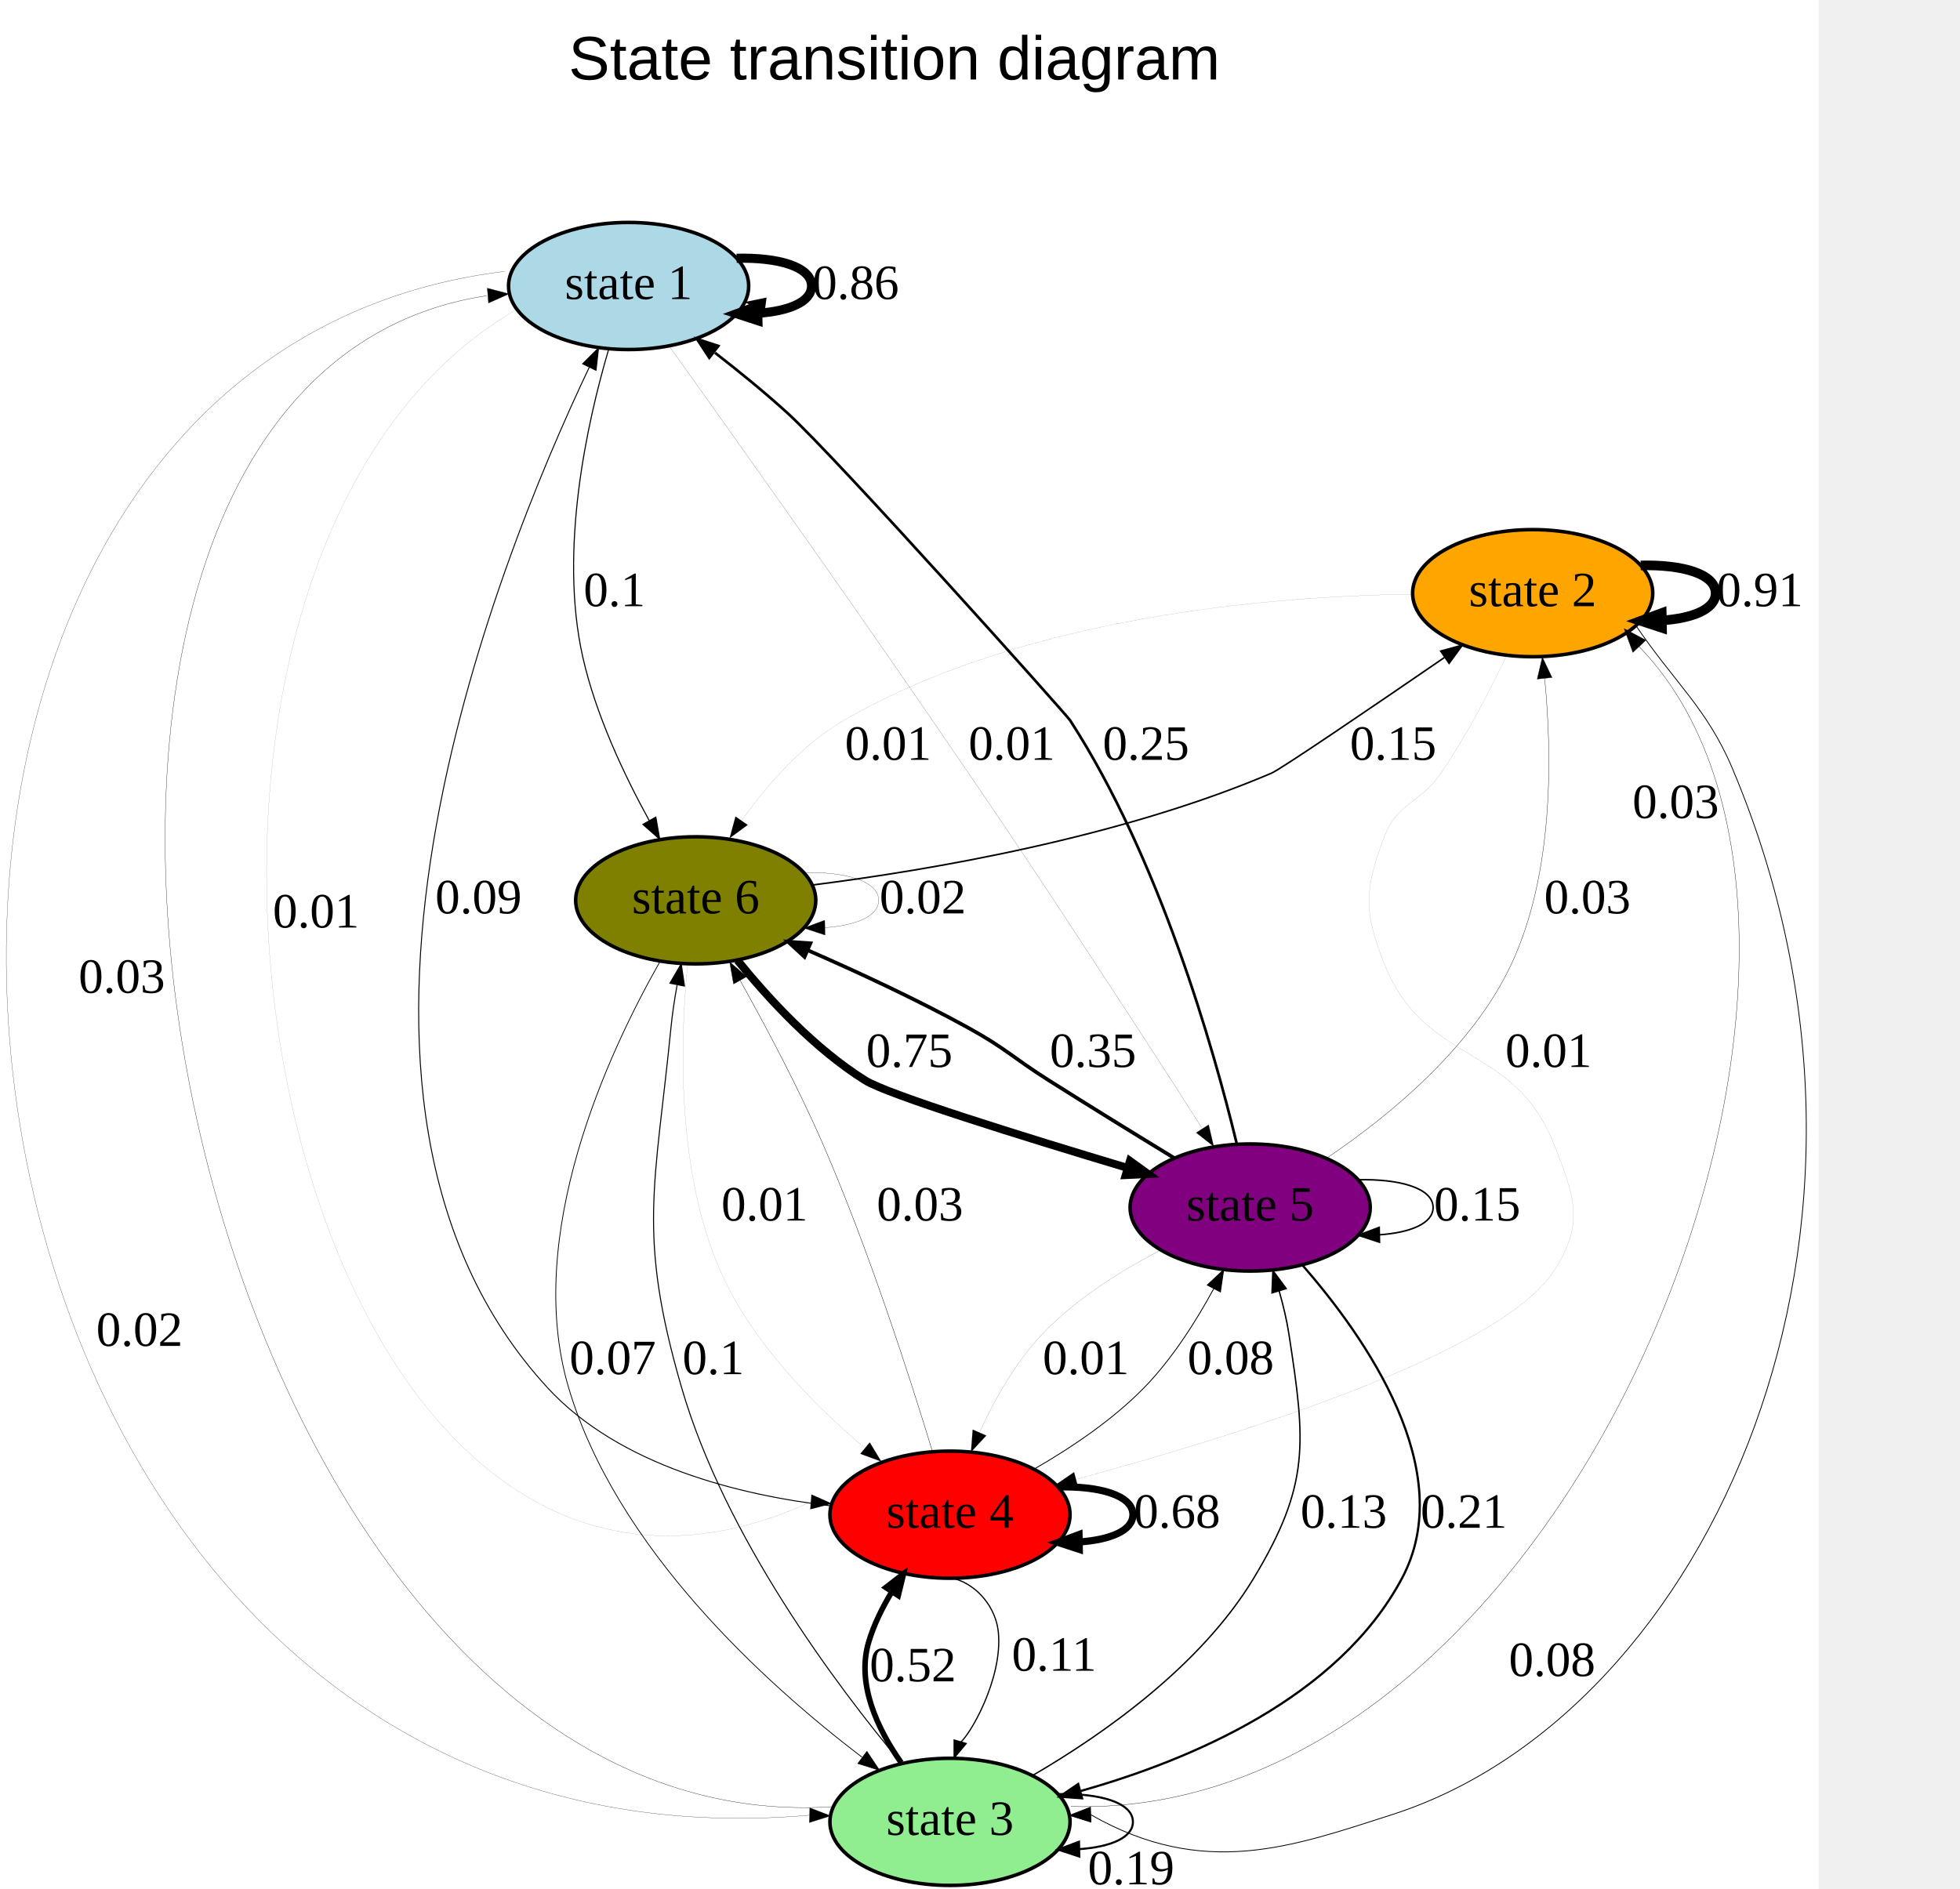
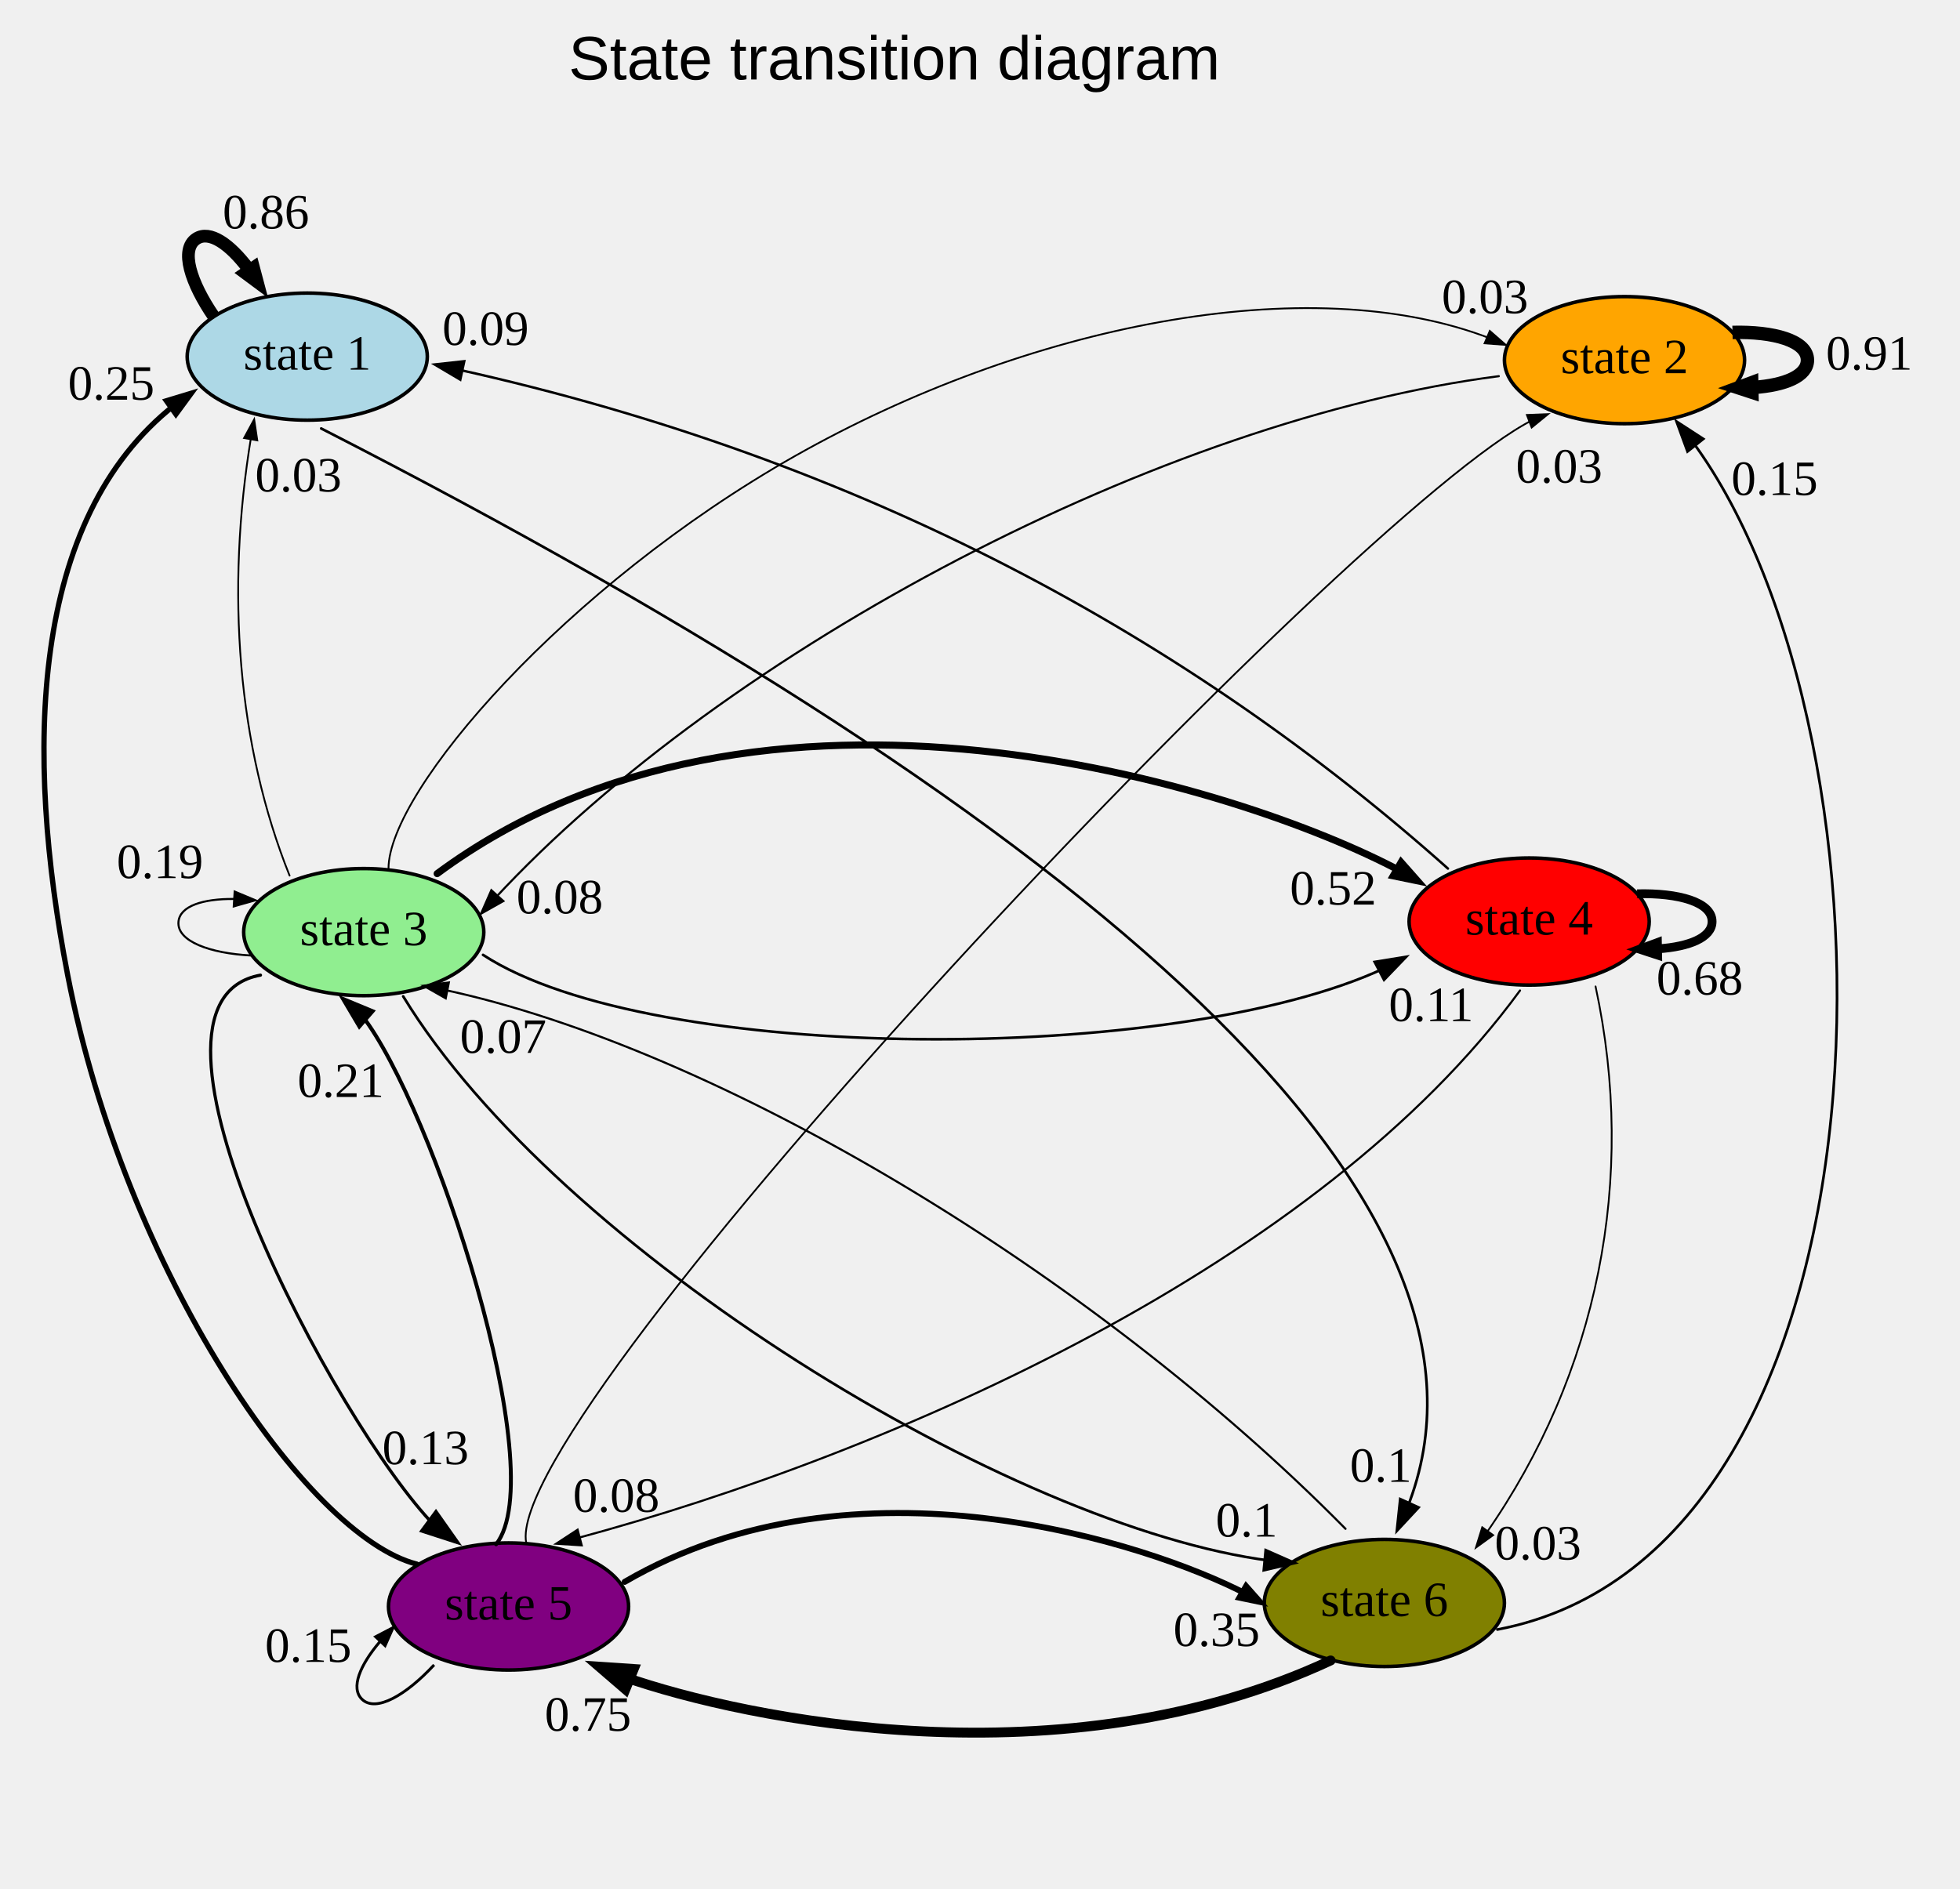
<svg xmlns="http://www.w3.org/2000/svg" width="100%" height="100%" viewBox="0 0 555 535" version="1.1" xml:space="preserve" style="fill-rule:evenodd;clip-rule:evenodd;">
  <g id="Artboard1" transform="matrix(1.04915,0,0,1.06574,-83.9319,27.7092)">
    <rect x="80" y="-26" width="529" height="502" style="fill:none;" />
-     <clipPath id="_clip1">
-       <rect x="80" y="-26" width="529" height="502" />
-     </clipPath>
-     <g clip-path="url(#_clip1)">
-       <g id="graph0" transform="matrix(0.953153,0,0,0.938318,32.3423,475.062)">
-         <g transform="matrix(0.723703,0,0,1.119,51.8948,-3.47599)">
-           <rect x="-4" y="-475" width="713" height="479" style="fill:white;fill-rule:nonzero;" />
-         </g>
-         <g id="node1">
-           <ellipse cx="228" cy="-453" rx="34" ry="18" style="fill:rgb(173,216,230);stroke:black;stroke-width:1px;" />
-           <g transform="matrix(1,0,0,1,228,-449.3)">
-             <text x="-18.078px" y="0px" style="font-family:'TimesNewRomanPSMT', 'Times New Roman', serif;font-size:14px;">state 1</text>
-           </g>
-         </g>
-         <g id="edge1">
-           <path d="M258.58,-460.85C270.19,-461.15 279.8,-458.54 279.8,-453C279.8,-448.46 273.34,-445.88 264.6,-445.27" style="fill:none;fill-rule:nonzero;stroke:black;stroke-width:2.58px;" />
-           <path d="M264.62,-443.17L258.58,-445.15L264.54,-447.37L264.62,-443.17Z" style="fill-rule:nonzero;stroke:black;stroke-width:2.58px;" />
-           <g transform="matrix(1,0,0,1,292.3,-449.3)">
-             <text x="-12.25px" y="0px" style="font-family:'TimesNewRomanPSMT', 'Times New Roman', serif;font-size:14px;">0.86</text>
-           </g>
-         </g>
-         <g id="node2">
-           <ellipse cx="484" cy="-366" rx="34" ry="18" style="fill:rgb(255,165,0);stroke:black;stroke-width:1px;" />
-           <g transform="matrix(1,0,0,1,484,-362.3)">
-             <text x="-18.078px" y="0px" style="font-family:'TimesNewRomanPSMT', 'Times New Roman', serif;font-size:14px;">state 2</text>
-           </g>
-         </g>
-         <g id="edge2">
-                 </g>
-         <g id="node3">
-           <ellipse cx="319" cy="-18" rx="34" ry="18" style="fill:rgb(144,238,144);stroke:black;stroke-width:1px;" />
-           <g transform="matrix(1,0,0,1,319,-14.3)">
-             <text x="-18.078px" y="0px" style="font-family:'TimesNewRomanPSMT', 'Times New Roman', serif;font-size:14px;">state 3</text>
-           </g>
-         </g>
-         <g id="edge3">
-           <path d="M192.89,-457.13C-26.294,-430.458 15.455,3.056 279.23,-19.89" style="fill:none;fill-rule:nonzero;stroke:black;stroke-width:0.06px;" />
-           <path d="M279.3,-21.98L285.23,-19.7L279.17,-17.79L279.3,-21.98Z" style="fill-rule:nonzero;stroke:black;stroke-width:0.06px;" />
-           <g transform="matrix(1,0,0,1,89.5,-152.8)">
-             <text x="-12.25px" y="0px" style="font-family:'TimesNewRomanPSMT', 'Times New Roman', serif;font-size:14px;">0.02</text>
-           </g>
-         </g>
-         <g id="node4">
-           <ellipse cx="319" cy="-105" rx="34" ry="18" style="fill:rgb(255,0,0);stroke:black;stroke-width:1px;" />
-           <g transform="matrix(1,0,0,1,319,-101.3)">
-             <text x="-18.078px" y="0px" style="font-family:'TimesNewRomanPSMT', 'Times New Roman', serif;font-size:14px;">state 4</text>
-           </g>
-         </g>
-         <g id="edge4">
-           <path d="M196.24,-446.34C66.431,-370.927 127.572,-38.602 279.53,-108.62" style="fill:none;fill-rule:nonzero;stroke:black;stroke-width:0.02px;" />
-           <path d="M279.77,-110.71L285.59,-108.14L279.44,-106.52L279.77,-110.71Z" style="fill-rule:nonzero;stroke:black;stroke-width:0.02px;" />
-           <g transform="matrix(1,0,0,1,139.5,-271.3)">
-             <text x="-12.25px" y="0px" style="font-family:'TimesNewRomanPSMT', 'Times New Roman', serif;font-size:14px;">0.01</text>
-           </g>
-         </g>
-         <g id="node5">
-           <ellipse cx="404" cy="-192" rx="34" ry="18" style="fill:rgb(128,0,128);stroke:black;stroke-width:1px;" />
-           <g transform="matrix(1,0,0,1,404,-188.3)">
-             <text x="-18.078px" y="0px" style="font-family:'TimesNewRomanPSMT', 'Times New Roman', serif;font-size:14px;">state 5</text>
-           </g>
-         </g>
-         <g id="edge5">
-           <path d="M239.54,-435.91C256.17,-412.66 287.77,-368.26 314,-330C340.28,-291.67 346.58,-281.91 372,-243C378.07,-233.71 384.69,-223.39 390.33,-214.55" style="fill:none;fill-rule:nonzero;stroke:black;stroke-width:0.04px;" />
-           <path d="M392.25,-215.45L393.7,-209.26L388.71,-213.19L392.25,-215.45Z" style="fill-rule:nonzero;stroke:black;stroke-width:0.04px;" />
-           <g transform="matrix(1,0,0,1,336.5,-318.8)">
-             <text x="-12.25px" y="0px" style="font-family:'TimesNewRomanPSMT', 'Times New Roman', serif;font-size:14px;">0.01</text>
-           </g>
-         </g>
-         <g id="node6">
-           <ellipse cx="247" cy="-279" rx="34" ry="18" style="fill:rgb(128,128,0);stroke:black;stroke-width:1px;" />
-           <g transform="matrix(1,0,0,1,247,-275.3)">
-             <text x="-18.078px" y="0px" style="font-family:'TimesNewRomanPSMT', 'Times New Roman', serif;font-size:14px;">state 6</text>
-           </g>
-         </g>
-         <g id="edge6">
-           <path d="M222.3,-434.9C216.2,-414.14 208.25,-378.19 215,-348C218.66,-331.62 226.72,-314.54 233.84,-301.59" style="fill:none;fill-rule:nonzero;stroke:black;stroke-width:0.3px;" />
-           <path d="M235.7,-302.57L236.81,-296.31L232.04,-300.51L235.7,-302.57Z" style="fill-rule:nonzero;stroke:black;stroke-width:0.3px;" />
-           <g transform="matrix(1,0,0,1,224,-362.3)">
-             <text x="-8.75px" y="0px" style="font-family:'TimesNewRomanPSMT', 'Times New Roman', serif;font-size:14px;">0.1</text>
-           </g>
-         </g>
-         <g id="edge7">
-           <path d="M462.14,-379.77C436.94,-394.47 398.86,-416.67 398,-417C354.8,-433.5 302.31,-442.79 267.19,-447.59" style="fill:none;fill-rule:nonzero;" />
-           <path d="M266.51,-445.56L260.84,-448.44L267.07,-449.73L266.51,-445.56Z" style="fill-rule:nonzero;" />
-         </g>
-         <g id="edge8">
-           <path d="M514.58,-373.85C526.19,-374.15 535.8,-371.54 535.8,-366C535.8,-361.46 529.34,-358.88 520.6,-358.27" style="fill:none;fill-rule:nonzero;stroke:black;stroke-width:2.72px;" />
-           <path d="M520.62,-356.17L514.58,-358.15L520.54,-360.37L520.62,-356.17Z" style="fill-rule:nonzero;stroke:black;stroke-width:2.72px;" />
-           <g transform="matrix(1,0,0,1,548.3,-362.3)">
-             <text x="-12.25px" y="0px" style="font-family:'TimesNewRomanPSMT', 'Times New Roman', serif;font-size:14px;">0.91</text>
-           </g>
-         </g>
-         <g id="edge9">
-           <path d="M513.14,-356.95C524.026,-340.847 533.4,-333.272 540.488,-316.496C595.892,-185.374 533.941,-48.827 444.156,-20.04C416.215,-11.082 390.998,-1.647 358.84,-20.04" style="fill:none;fill-rule:nonzero;stroke:black;stroke-width:0.23px;" />
-           <path d="M358.91,-17.94L352.84,-19.84L358.77,-22.14L358.91,-17.94Z" style="fill-rule:nonzero;stroke:black;stroke-width:0.23px;" />
-           <g transform="matrix(1,0,0,1,489.5,-59.3)">
-             <text x="-12.25px" y="0px" style="font-family:'TimesNewRomanPSMT', 'Times New Roman', serif;font-size:14px;">0.08</text>
-           </g>
-         </g>
-         <g id="edge10">
-           <path d="M476.55,-348.2C471.81,-338.21 465.21,-325.48 458,-315C451.93,-306.18 445.8,-307 442,-297C436.31,-282.04 436.1,-275.87 442,-261C453.47,-232.07 478.53,-238.93 490,-210C495.9,-195.13 498.74,-187.4 490,-174C474.71,-150.57 400.31,-127.37 354.83,-115.05" style="fill:none;fill-rule:nonzero;stroke:black;stroke-width:0.02px;" />
-           <path d="M355.23,-112.98L348.89,-113.46L354.14,-117.04L355.23,-112.98Z" style="fill-rule:nonzero;stroke:black;stroke-width:0.02px;" />
-           <g transform="matrix(1,0,0,1,488.5,-231.8)">
-             <text x="-12.25px" y="0px" style="font-family:'TimesNewRomanPSMT', 'Times New Roman', serif;font-size:14px;">0.01</text>
-           </g>
-         </g>
-         <g id="edge11">
-                 </g>
-         <g id="edge12">
-           <path d="M449.9,-365.72C408.99,-365.12 339.6,-359.3 289,-330C277.3,-323.23 267.39,-311.92 260.14,-301.77" style="fill:none;fill-rule:nonzero;stroke:black;stroke-width:0.02px;" />
-           <path d="M261.72,-300.36L256.6,-296.6L258.26,-302.74L261.72,-300.36Z" style="fill-rule:nonzero;stroke:black;stroke-width:0.02px;" />
-           <g transform="matrix(1,0,0,1,301.5,-318.8)">
-             <text x="-12.25px" y="0px" style="font-family:'TimesNewRomanPSMT', 'Times New Roman', serif;font-size:14px;">0.01</text>
-           </g>
-         </g>
-         <g id="edge13">
-           <path d="M286.04,-22.31C98.572,-9.737 22.411,-425.301 187.85,-450.25" style="fill:none;fill-rule:nonzero;stroke:black;stroke-width:0.08px;" />
-           <path d="M187.99,-452.37L194.14,-450.77L188.33,-448.18L187.99,-452.37Z" style="fill-rule:nonzero;stroke:black;stroke-width:0.08px;" />
-           <g transform="matrix(1,0,0,1,84.5,-252.8)">
-             <text x="-12.25px" y="0px" style="font-family:'TimesNewRomanPSMT', 'Times New Roman', serif;font-size:14px;">0.03</text>
-           </g>
-         </g>
-         <g id="edge14">
-           <path d="M353.25,-22.36C499.593,-17.993 595.286,-276.468 510.9,-354.02" style="fill:none;fill-rule:nonzero;stroke:black;stroke-width:0.09px;" />
-           <g transform="matrix(0.895518,0.621843,-0.684915,0.986347,-198.072,-322.008)">
-             <path d="M521.01,-356.07L515.65,-359.49L521.97,-360.16L521.01,-356.07Z" style="fill-rule:nonzero;stroke:black;stroke-width:0.09px;" />
-           </g>
-           <g transform="matrix(1,0,0,1,524.5,-302.3)">
-             <text x="-12.25px" y="0px" style="font-family:'TimesNewRomanPSMT', 'Times New Roman', serif;font-size:14px;">0.03</text>
-           </g>
-         </g>
-         <g id="edge15">
-           <path d="M349.58,-25.85C361.19,-26.15 370.8,-23.54 370.8,-18C370.8,-13.46 364.34,-10.88 355.6,-10.27" style="fill:none;fill-rule:nonzero;stroke:black;stroke-width:0.58px;" />
-           <path d="M355.62,-8.17L349.58,-10.15L355.54,-12.37L355.62,-8.17Z" style="fill-rule:nonzero;stroke:black;stroke-width:0.58px;" />
-           <g transform="matrix(1,0,0,1,370.3,-0.3)">
-             <text x="-12.25px" y="0px" style="font-family:'TimesNewRomanPSMT', 'Times New Roman', serif;font-size:14px;">0.19</text>
-           </g>
-         </g>
-         <g id="edge16">
-           <path d="M305.18,-34.77C298.43,-44.39 292.44,-57.1 296,-69C297.47,-73.91 299.87,-78.76 302.58,-83.22" style="fill:none;fill-rule:nonzero;stroke:black;stroke-width:1.57px;" />
-           <path d="M300.83,-84.38L305.86,-88.26L304.35,-82.09L300.83,-84.38Z" style="fill-rule:nonzero;stroke:black;stroke-width:1.57px;" />
-           <g transform="matrix(1,0,0,1,308.5,-57.8)">
-             <text x="-12.25px" y="0px" style="font-family:'TimesNewRomanPSMT', 'Times New Roman', serif;font-size:14px;">0.52</text>
-           </g>
-         </g>
-         <g id="edge17">
-           <path d="M342.65,-31.28C362.55,-42.9 390.06,-62.22 405,-87C421,-113.54 419.7,-125.37 415,-156C414.38,-160.06 413.37,-164.3 412.21,-168.36" style="fill:none;fill-rule:nonzero;stroke:black;stroke-width:0.39px;" />
-           <path d="M410.18,-167.81L410.43,-174.16L414.2,-169.04L410.18,-167.81Z" style="fill-rule:nonzero;stroke:black;stroke-width:0.39px;" />
-           <g transform="matrix(1,0,0,1,430.5,-101.3)">
-             <text x="-12.25px" y="0px" style="font-family:'TimesNewRomanPSMT', 'Times New Roman', serif;font-size:14px;">0.13</text>
-           </g>
-         </g>
-         <g id="edge18">
-           <path d="M305.27,-34.56C286.93,-56.5 255.31,-98.58 243,-141C230.36,-184.56 235.53,-197.87 240,-243C240.38,-246.88 241,-250.98 241.72,-254.94" style="fill:none;fill-rule:nonzero;stroke:black;stroke-width:0.29px;" />
-           <path d="M239.69,-255.52L242.9,-261.01L243.82,-254.72L239.69,-255.52Z" style="fill-rule:nonzero;stroke:black;stroke-width:0.29px;" />
-           <g transform="matrix(1,0,0,1,252,-144.8)">
-             <text x="-8.75px" y="0px" style="font-family:'TimesNewRomanPSMT', 'Times New Roman', serif;font-size:14px;">0.1</text>
-           </g>
-         </g>
-         <g id="edge19">
-           <path d="M285.27,-107.5C259.65,-110.49 225.45,-118.74 205,-141C129.74,-222.9 190.09,-373.64 216.86,-429.99" style="fill:none;fill-rule:nonzero;stroke:black;stroke-width:0.27px;" />
-           <path d="M214.99,-430.96L219.49,-435.45L218.78,-429.13L214.99,-430.96Z" style="fill-rule:nonzero;stroke:black;stroke-width:0.27px;" />
-           <g transform="matrix(1,0,0,1,185.5,-275.3)">
-             <text x="-12.25px" y="0px" style="font-family:'TimesNewRomanPSMT', 'Times New Roman', serif;font-size:14px;">0.09</text>
-           </g>
-         </g>
-         <g id="edge20">
-                 </g>
-         <g id="edge21">
-           <path d="M320.27,-86.88C327.086,-84.927 331.995,-78.425 332.682,-71.846C334.068,-58.554 324.382,-41.864 321.51,-40.15" style="fill:none;fill-rule:nonzero;stroke:black;stroke-width:0.34px;" />
-           <path d="M323.6,-40.19L320.17,-36.08L320.17,-41.19L323.6,-40.19Z" style="fill-rule:nonzero;stroke:black;stroke-width:0.34px;" />
-           <g transform="matrix(1,0,0,1,348.5,-60.8)">
-             <text x="-11.99px" y="0px" style="font-family:'TimesNewRomanPSMT', 'Times New Roman', serif;font-size:14px;">0.1<tspan x="4.99px " y="0px ">1</tspan>
-             </text>
-           </g>
-         </g>
-         <g id="edge22">
-           <path d="M349.58,-112.85C361.19,-113.15 370.8,-110.54 370.8,-105C370.8,-100.46 364.34,-97.88 355.6,-97.27" style="fill:none;fill-rule:nonzero;stroke:black;stroke-width:2.03px;" />
-           <path d="M355.62,-95.17L349.58,-97.15L355.54,-99.37L355.62,-95.17Z" style="fill-rule:nonzero;stroke:black;stroke-width:2.03px;" />
-           <g transform="matrix(1,0,0,1,383.3,-101.3)">
-             <text x="-12.25px" y="0px" style="font-family:'TimesNewRomanPSMT', 'Times New Roman', serif;font-size:14px;">0.68</text>
-           </g>
-         </g>
-         <g id="edge23">
-           <path d="M342.96,-117.99C353.31,-123.95 365.08,-131.84 374,-141C381.91,-149.12 388.64,-159.71 393.71,-169.05" style="fill:none;fill-rule:nonzero;stroke:black;stroke-width:0.24px;" />
-           <path d="M391.86,-170.04L396.5,-174.38L395.58,-168.09L391.86,-170.04Z" style="fill-rule:nonzero;stroke:black;stroke-width:0.24px;" />
-           <g transform="matrix(1,0,0,1,398.5,-144.8)">
-             <text x="-12.25px" y="0px" style="font-family:'TimesNewRomanPSMT', 'Times New Roman', serif;font-size:14px;">0.08</text>
-           </g>
-         </g>
-         <g id="edge24">
-           <path d="M314.04,-122.87C307.71,-143.7 296.03,-180.04 283,-210C276.1,-225.86 266.97,-243.08 259.63,-256.22" style="fill:none;fill-rule:nonzero;stroke:black;stroke-width:0.1px;" />
-           <path d="M257.73,-255.32L256.61,-261.58L261.38,-257.38L257.73,-255.32Z" style="fill-rule:nonzero;stroke:black;stroke-width:0.1px;" />
-           <g transform="matrix(1,0,0,1,310.5,-188.3)">
-             <text x="-12.25px" y="0px" style="font-family:'TimesNewRomanPSMT', 'Times New Roman', serif;font-size:14px;">0.03</text>
-           </g>
-         </g>
-         <g id="edge25">
-           <path d="M400.19,-210.11C393.62,-237.17 378.37,-290.79 353,-330C351.99,-331.56 286.93,-404.31 273,-417C266.59,-422.84 259.29,-428.79 252.47,-434.08" style="fill:none;fill-rule:nonzero;stroke:black;stroke-width:0.76px;" />
-           <path d="M250.85,-432.68L247.36,-437.99L253.4,-436.01L250.85,-432.68Z" style="fill-rule:nonzero;stroke:black;stroke-width:0.76px;" />
-           <g transform="matrix(1,0,0,1,374.5,-318.8)">
-             <text x="-12.25px" y="0px" style="font-family:'TimesNewRomanPSMT', 'Times New Roman', serif;font-size:14px;">0.25</text>
-           </g>
-         </g>
-         <g id="edge26">
-           <path d="M425.52,-205.88C443.12,-217.75 466.87,-237.12 478,-261C489.96,-286.66 489.54,-319.83 487.4,-341.73" style="fill:none;fill-rule:nonzero;stroke:black;stroke-width:0.09px;" />
-           <path d="M485.29,-341.67L486.73,-347.86L489.47,-342.12L485.29,-341.67Z" style="fill-rule:nonzero;stroke:black;stroke-width:0.09px;" />
-           <g transform="matrix(1,0,0,1,499.5,-275.3)">
-             <text x="-12.25px" y="0px" style="font-family:'TimesNewRomanPSMT', 'Times New Roman', serif;font-size:14px;">0.03</text>
-           </g>
-         </g>
-         <g id="edge27">
-           <path d="M418.71,-175.77C436.77,-155.13 463.15,-117.36 447,-87C428.99,-53.16 387.09,-35.51 356.1,-26.77" style="fill:none;fill-rule:nonzero;stroke:black;stroke-width:0.63px;" />
-           <path d="M356.4,-24.68L350.06,-25.14L355.3,-28.73L356.4,-24.68Z" style="fill-rule:nonzero;stroke:black;stroke-width:0.63px;" />
-           <g transform="matrix(1,0,0,1,464.5,-101.3)">
-             <text x="-12.25px" y="0px" style="font-family:'TimesNewRomanPSMT', 'Times New Roman', serif;font-size:14px;">0.21</text>
-           </g>
-         </g>
-         <g id="edge28">
-           <path d="M378.59,-179.9C367.27,-174.03 354.41,-165.95 345,-156C337.54,-148.11 331.66,-137.67 327.4,-128.36" style="fill:none;fill-rule:nonzero;stroke:black;stroke-width:0.03px;" />
-           <path d="M329.28,-127.41L324.95,-122.75L325.43,-129.09L329.28,-127.41Z" style="fill-rule:nonzero;stroke:black;stroke-width:0.03px;" />
-           <g transform="matrix(1,0,0,1,357.5,-144.8)">
-             <text x="-12.25px" y="0px" style="font-family:'TimesNewRomanPSMT', 'Times New Roman', serif;font-size:14px;">0.01</text>
-           </g>
-         </g>
-         <g id="edge29">
-           <path d="M434.58,-199.85C446.19,-200.15 455.8,-197.54 455.8,-192C455.8,-187.46 449.34,-184.88 440.6,-184.27" style="fill:none;fill-rule:nonzero;stroke:black;stroke-width:0.44px;" />
-           <path d="M440.62,-182.17L434.58,-184.15L440.54,-186.37L440.62,-182.17Z" style="fill-rule:nonzero;stroke:black;stroke-width:0.44px;" />
-           <g transform="matrix(1,0,0,1,468.3,-188.3)">
-             <text x="-12.25px" y="0px" style="font-family:'TimesNewRomanPSMT', 'Times New Roman', serif;font-size:14px;">0.15</text>
-           </g>
-         </g>
-         <g id="edge30">
-           <path d="M382.53,-205.99C371.81,-212.53 358.68,-220.61 347,-228C336.69,-234.53 334.7,-237.12 324,-243C309.58,-250.92 293.04,-258.61 279,-264.75" style="fill:none;fill-rule:nonzero;stroke:black;stroke-width:1.04px;" />
-           <path d="M277.81,-262.98L273.14,-267.29L279.48,-266.83L277.81,-262.98Z" style="fill-rule:nonzero;stroke:black;stroke-width:1.04px;" />
-           <g transform="matrix(1,0,0,1,359.5,-231.8)">
-             <text x="-12.25px" y="0px" style="font-family:'TimesNewRomanPSMT', 'Times New Roman', serif;font-size:14px;">0.35</text>
-           </g>
-         </g>
-         <g id="edge31">
-                 </g>
-         <g id="edge32">
-           <path d="M279.97,-283.33C313.71,-287.6 367.13,-296.73 410,-315C412.73,-316.16 438.64,-333.8 459.04,-347.8" style="fill:none;fill-rule:nonzero;stroke:black;stroke-width:0.45px;" />
-           <path d="M457.96,-349.6L464.09,-351.27L460.33,-346.14L457.96,-349.6Z" style="fill-rule:nonzero;stroke:black;stroke-width:0.45px;" />
-           <g transform="matrix(1,0,0,1,444.5,-318.8)">
-             <text x="-12.25px" y="0px" style="font-family:'TimesNewRomanPSMT', 'Times New Roman', serif;font-size:14px;">0.15</text>
-           </g>
-         </g>
-         <g id="edge33">
-           <path d="M236.77,-261.46C222.12,-235.62 198.24,-184.16 211,-141C224.44,-95.55 266.56,-57.32 294.05,-36.34" style="fill:none;fill-rule:nonzero;stroke:black;stroke-width:0.22px;" />
-           <path d="M295.47,-37.91L299.01,-32.63L292.95,-34.54L295.47,-37.91Z" style="fill-rule:nonzero;stroke:black;stroke-width:0.22px;" />
-           <g transform="matrix(1,0,0,1,223.5,-144.8)">
-             <text x="-12.25px" y="0px" style="font-family:'TimesNewRomanPSMT', 'Times New Roman', serif;font-size:14px;">0.07</text>
-           </g>
-         </g>
-         <g id="edge34">
-           <path d="M244.71,-260.96C242.6,-239.64 241.45,-202.48 254,-174C262.82,-153.99 280.19,-136.32 294.75,-124" style="fill:none;fill-rule:nonzero;stroke:black;stroke-width:0.02px;" />
-           <path d="M296.27,-125.47L299.57,-120.04L293.6,-122.23L296.27,-125.47Z" style="fill-rule:nonzero;stroke:black;stroke-width:0.02px;" />
-           <g transform="matrix(1,0,0,1,266.5,-188.3)">
-             <text x="-12.25px" y="0px" style="font-family:'TimesNewRomanPSMT', 'Times New Roman', serif;font-size:14px;">0.01</text>
-           </g>
-         </g>
-         <g id="edge35">
-           <path d="M258.83,-262C267.7,-251.04 280.71,-236.92 295,-228C301.49,-223.95 339.64,-212.1 368.99,-203.3" style="fill:none;fill-rule:nonzero;stroke:black;stroke-width:2.24px;" />
-           <path d="M369.96,-205.2L375.11,-201.48L368.76,-201.18L369.96,-205.2Z" style="fill-rule:nonzero;stroke:black;stroke-width:2.24px;" />
-           <g transform="matrix(1,0,0,1,307.5,-231.8)">
-             <text x="-12.25px" y="0px" style="font-family:'TimesNewRomanPSMT', 'Times New Roman', serif;font-size:14px;">0.75</text>
-           </g>
-         </g>
-         <g id="edge36">
-           <path d="M277.58,-286.85C289.19,-287.15 298.8,-284.54 298.8,-279C298.8,-274.46 292.34,-271.88 283.6,-271.27" style="fill:none;fill-rule:nonzero;stroke:black;stroke-width:0.06px;" />
-           <path d="M283.62,-269.17L277.58,-271.15L283.54,-273.37L283.62,-269.17Z" style="fill-rule:nonzero;stroke:black;stroke-width:0.06px;" />
-           <g transform="matrix(1,0,0,1,311.3,-275.3)">
-             <text x="-12.25px" y="0px" style="font-family:'TimesNewRomanPSMT', 'Times New Roman', serif;font-size:14px;">0.02</text>
-           </g>
-         </g>
-         <g transform="matrix(1.45588,0,0,1.45588,-20.4853,-534.191)">
-           <text x="159px" y="15.596px" style="font-family:'ArialMT', 'Arial', sans-serif;font-size:12px;">State transition diagram</text>
-         </g>
-       </g>
+     <g transform="matrix(0.953153,0,0,0.938318,-54.3946,493.828)">
+       <ellipse cx="228" cy="-453" rx="34" ry="18" style="fill:rgb(173,216,230);stroke:black;stroke-width:1px;" />
+     </g>
+     <g transform="matrix(0.953153,0,0,0.938318,145.693,72.242)">
+       <text x="0px" y="0px" style="font-family:'TimesNewRomanPSMT', 'Times New Roman', serif;font-size:14px;">state 1</text>
+     </g>
+     <g transform="matrix(-0.544363,-0.825792,0.852115,-0.544363,253.163,311.601)">
+       <g transform="matrix(0.953153,-1.05821e-16,1.04174e-16,0.938318,32.3423,475.062)">
+         <path d="M258.58,-460.85C270.19,-461.15 279.8,-458.54 279.8,-453C279.8,-448.46 273.34,-445.88 264.6,-445.27" style="fill:none;fill-rule:nonzero;stroke:black;stroke-width:3.6px;" />
+       </g>
+       <g transform="matrix(0.953153,0,0,0.938318,32.3423,475.062)">
+         <path d="M264.62,-443.17L258.58,-445.15L264.54,-447.37L264.62,-443.17Z" style="fill-rule:nonzero;stroke:black;stroke-width:2.58px;" />
+       </g>
+     </g>
+     <g transform="matrix(0.953153,0,0,0.938318,140.097,34.7094)">
+       <text x="0px" y="0px" style="font-family:'TimesNewRomanPSMT', 'Times New Roman', serif;font-size:14px;">0.86</text>
+     </g>
+     <g transform="matrix(0.953153,0,0,0.938318,57.1243,413.133)">
+       <ellipse cx="484" cy="-366" rx="34" ry="18" style="fill:rgb(255,165,0);stroke:black;stroke-width:1px;" />
+     </g>
+     <g transform="matrix(0.953153,0,0,0.938318,501.219,73.1802)">
+       <text x="0px" y="0px" style="font-family:'TimesNewRomanPSMT', 'Times New Roman', serif;font-size:14px;">state 2</text>
+     </g>
+     <g transform="matrix(0.953153,0,0,0.938318,-125.881,238.607)">
+       <ellipse cx="319" cy="-18" rx="34" ry="18" style="fill:rgb(144,238,144);stroke:black;stroke-width:1px;" />
+     </g>
+     <g transform="matrix(0.953153,0,0,0.938318,160.944,225.189)">
+       <text x="0px" y="0px" style="font-family:'TimesNewRomanPSMT', 'Times New Roman', serif;font-size:14px;">state 3</text>
+     </g>
+     <g transform="matrix(0.953153,0,0,0.938318,188.659,317.425)">
+       <ellipse cx="319" cy="-105" rx="34" ry="18" style="fill:rgb(255,0,0);stroke:black;stroke-width:1px;" />
+     </g>
+     <g transform="matrix(0.953153,0,0,0.938318,475.484,222.373)">
+       <text x="0px" y="0px" style="font-family:'TimesNewRomanPSMT', 'Times New Roman', serif;font-size:14px;">state 4</text>
+     </g>
+     <g transform="matrix(0.953153,0,0,0.938318,-167.82,581.092)">
+       <ellipse cx="404" cy="-192" rx="34" ry="18" style="fill:rgb(128,0,128);stroke:black;stroke-width:1px;" />
+     </g>
+     <g transform="matrix(0.953153,0,0,0.938318,200.023,404.407)">
+       <text x="0px" y="0px" style="font-family:'TimesNewRomanPSMT', 'Times New Roman', serif;font-size:14px;">state 5</text>
+     </g>
+     <g transform="matrix(0.953153,0,0,0.938318,218.207,661.787)">
+       <ellipse cx="247" cy="-279" rx="34" ry="18" style="fill:rgb(128,128,0);stroke:black;stroke-width:1px;" />
+     </g>
+     <g transform="matrix(0.953153,0,0,0.938318,436.405,403.468)">
+       <text x="0px" y="0px" style="font-family:'TimesNewRomanPSMT', 'Times New Roman', serif;font-size:14px;">state 6</text>
+     </g>
+     <g transform="matrix(0.953153,0,0,0.938318,57.1243,413.133)">
+       <path d="M514.58,-373.85C526.19,-374.15 535.8,-371.54 535.8,-366C535.8,-361.46 529.34,-358.88 520.6,-358.27" style="fill:none;fill-rule:nonzero;stroke:black;stroke-width:3.8px;" />
+     </g>
+     <g transform="matrix(0.953153,0,0,0.938318,57.1243,413.133)">
+       <path d="M520.62,-356.17L514.58,-358.15L520.54,-360.37L520.62,-356.17Z" style="fill-rule:nonzero;stroke:black;stroke-width:2.72px;" />
+     </g>
+     <g transform="matrix(0.953153,0,0,0.938318,572.828,72.2419)">
+       <text x="0px" y="0px" style="font-family:'TimesNewRomanPSMT', 'Times New Roman', serif;font-size:14px;">0.91</text>
+     </g>
+     <g transform="matrix(-0.99683,-0.0783235,0.0808201,-0.99683,337.946,435.318)">
+       <g transform="matrix(0.953153,0,0,0.938318,-126.834,216.087)">
+         <path d="M349.58,-25.85C361.19,-26.15 370.8,-23.54 370.8,-18C370.8,-13.46 364.34,-10.88 355.6,-10.27" style="fill:none;fill-rule:nonzero;stroke:black;stroke-width:0.58px;" />
+       </g>
+       <g transform="matrix(0.953153,0,0,0.938318,-126.834,216.087)">
+         <path d="M355.62,-8.17L349.58,-10.15L355.54,-12.37L355.62,-8.17Z" style="fill-rule:nonzero;stroke:black;stroke-width:0.58px;" />
+       </g>
+     </g>
+     <g transform="matrix(0.953153,0,0,0.938318,111.502,207.361)">
+       <text x="0px" y="0px" style="font-family:'TimesNewRomanPSMT', 'Times New Roman', serif;font-size:14px;">0.19</text>
+     </g>
+     <g transform="matrix(0.953155,0,0,0.938318,188.658,317.425)">
+       <path d="M349.58,-112.85C361.19,-113.15 370.8,-110.54 370.8,-105C370.8,-100.46 364.34,-97.88 355.6,-97.27" style="fill:none;fill-rule:nonzero;stroke:black;stroke-width:2.5px;" />
+     </g>
+     <g transform="matrix(0.953153,0,0,0.938318,188.659,317.425)">
+       <path d="M355.62,-95.17L349.58,-97.15L355.54,-99.37L355.62,-95.17Z" style="fill-rule:nonzero;stroke:black;stroke-width:2.03px;" />
+     </g>
+     <g transform="matrix(0.953153,0,0,0.938318,527.077,238.324)">
+       <text x="0px" y="0px" style="font-family:'TimesNewRomanPSMT', 'Times New Roman', serif;font-size:14px;">0.68</text>
+     </g>
+     <g transform="matrix(-0.698215,0.704744,-0.727209,-0.698215,600.154,572.033)">
+       <g transform="matrix(0.953153,0,0,0.938318,-245.978,580.153)">
+         <path d="M434.58,-199.85C446.19,-200.15 455.8,-197.54 455.8,-192C455.8,-187.46 449.34,-184.88 440.6,-184.27" style="fill:none;fill-rule:nonzero;stroke:black;stroke-width:0.8px;" />
+       </g>
+       <g transform="matrix(0.953153,0,0,0.938318,-245.978,580.153)">
+         <path d="M440.62,-182.17L434.58,-184.15L440.54,-186.37L440.62,-182.17Z" style="fill-rule:nonzero;stroke:black;stroke-width:0.44px;" />
+       </g>
+     </g>
+     <g transform="matrix(0.953153,0,0,0.938318,151.535,415.666)">
+       <text x="0px" y="0px" style="font-family:'TimesNewRomanPSMT', 'Times New Roman', serif;font-size:14px;">0.15</text>
+     </g>
+     <g transform="matrix(1.38768,0,0,1.36608,233.457,-4.87367)">
+       <text x="0px" y="0px" style="font-family:'ArialMT', 'Arial', sans-serif;font-size:12px;">State transition diagram</text>
+     </g>
+     <g transform="matrix(0.953153,0,0,0.938318,148.866,104.614)">
+       <text x="0px" y="0px" style="font-family:'TimesNewRomanPSMT', 'Times New Roman', serif;font-size:14px;">0.03</text>
+     </g>
+     <g transform="matrix(0.588998,0,0,0.96048,103.971,-26.6945)">
+       <g transform="matrix(1.61826,-0,-0,0.976923,-40.6974,0.723077)">
+         <path d="M68.722,124.255L72.113,118L73.153,125.039L68.722,124.255Z" />
+         <path d="M82,248C67.37,211.575 63.781,167.581 71.172,123.317" style="fill:none;stroke:black;stroke-width:0.5px;stroke-linecap:round;stroke-linejoin:round;stroke-miterlimit:1.5;" />
+       </g>
+     </g>
+     <g transform="matrix(0.623109,0,0,0.925659,164.702,156.396)">
+       <g transform="matrix(1.52967,-0,-0,1.01367,-135.935,-197.044)">
+         <path d="M432.004,117.288L439.113,117L433.598,121.496L432.004,117.288Z" />
+         <path d="M149.009,437C141.66,399.999 383.095,144.497 434.063,118.914" style="fill:none;stroke:black;stroke-width:0.5px;stroke-linecap:round;stroke-linejoin:round;stroke-miterlimit:1.5;" />
+       </g>
+     </g>
+     <g transform="matrix(0.627403,0,0,0.471508,150.011,102.004)">
+       <g transform="matrix(1.5192,-0,-0,1.99003,-111.589,-271.478)">
+         <path d="M421.759,93.314L427.113,98L420.018,97.464L421.759,93.314Z" />
+         <path d="M110.01,246C110.01,223.979 160.108,165.968 225.079,129.175C290.367,92.202 370.529,75.862 422.133,95.911" style="fill:none;stroke:black;stroke-width:0.5px;stroke-linecap:round;stroke-linejoin:round;stroke-miterlimit:1.5;" />
+       </g>
+     </g>
+     <g transform="matrix(-1.15418,-0.45427,0.455611,-1.12183,499.432,548.666)">
+       <g transform="matrix(-0.712011,0.288319,-0.284669,-0.721141,487.663,314.785)">
+         <path d="M423.234,434.796L417.467,438.963L419.581,432.169L423.234,434.796Z" />
+         <path d="M451.799,279.378C463.547,333.792 452.533,388.949 420.619,434.579" style="fill:none;stroke:black;stroke-width:0.5px;stroke-linecap:round;stroke-linejoin:round;stroke-miterlimit:1.5;" />
+       </g>
+     </g>
+     <g transform="matrix(0.588998,0,0,0.96048,138.284,156.277)">
+       <g transform="matrix(1.61826,-0,-0,0.976923,-98.9548,-189.777)">
+         <path d="M45.899,113.095L56.113,110L49.798,118.604L45.899,113.095Z" />
+         <path d="M118,443C86.889,435.033 35.418,360.024 19.145,276.082C6.955,213.2 8.344,147.021 49.501,114.68" style="fill:none;stroke:black;stroke-width:1.5px;stroke-linecap:round;stroke-linejoin:round;stroke-miterlimit:1.5;" />
+       </g>
+     </g>
+     <g transform="matrix(0.953153,0,0,0.938315,79.9999,-26)">
+       <path d="M130.572,108.074L122,103L131.902,101.916L130.572,108.074Z" />
+       <path d="M410,246C336.903,180.876 244.616,130.13 129.39,104.596" style="fill:none;stroke:black;stroke-width:0.7px;stroke-linecap:round;stroke-linejoin:round;stroke-miterlimit:1.5;" />
+     </g>
+     <g transform="matrix(0.636836,0,0,1.18287,115.731,113.954)">
+       <g transform="matrix(1.4967,-0,-0,0.793252,-56.1074,-118.317)">
+         <path d="M126.423,283.219L119,279L127.47,277.922L126.423,283.219Z" />
+         <path d="M381,433C309.183,360.219 203.078,296.763 125.357,280.256" style="fill:none;stroke:black;stroke-width:0.6px;stroke-linecap:round;stroke-linejoin:round;stroke-miterlimit:1.5;" />
+       </g>
+     </g>
+     <g transform="matrix(0.412737,-0.557023,0.811562,0.582766,95.3106,392.406)">
+       <g transform="matrix(0.802014,0.766586,-1.0995,0.559174,477.398,-261.656)">
+         <path d="M165.112,438.006L156.591,437.458L163.736,432.784L165.112,438.006Z" />
+         <path d="M430.409,280.542C373.876,357.943 253.692,411.389 162.858,435.808" style="fill:none;stroke:black;stroke-width:0.6px;stroke-linecap:round;stroke-linejoin:round;stroke-miterlimit:1.5;" />
+       </g>
+     </g>
+     <g transform="matrix(0.429402,-0.579514,0.890709,0.6396,66.0623,226.029)">
+       <g transform="matrix(0.770888,0.698469,-1.05683,0.509487,295.134,-126.633)">
+         <path d="M143.029,255.265L135.591,259.458L139.025,251.641L143.029,255.265Z" />
+         <path d="M424.409,106.542C329.935,118.657 206.06,183.197 139.94,254.654" style="fill:none;stroke:black;stroke-width:0.6px;stroke-linecap:round;stroke-linejoin:round;stroke-miterlimit:1.5;" />
+       </g>
+     </g>
+     <g transform="matrix(-0.632136,0.00614577,-0.0127322,-1.26915,509.033,519.464)">
+       <g transform="matrix(-1.50768,-0.00730087,0.0148898,-0.739256,669.983,433.032)">
+         <path d="M358.07,438.495L367.834,442.806L357.436,445.216L358.07,438.495Z" />
+         <path d="M114.166,282.194C158.118,354.294 286.528,432.696 359.769,442.046" style="fill:none;stroke:black;stroke-width:0.75px;stroke-linecap:round;stroke-linejoin:round;stroke-miterlimit:1.5;" />
+       </g>
+     </g>
+     <g transform="matrix(-0.167822,0.0016316,-0.0127411,-1.27002,235.164,516.371)">
+       <g transform="matrix(-5.67899,-0.00729582,0.0560856,-0.738745,892.068,428.202)">
+         <path d="M123.458,427.336L130.834,437.806L118.651,433.855L123.458,427.336Z" />
+         <path d="M73.756,276.188C31.294,283.834 95.55,403.873 123.01,432.038" style="fill:none;stroke:black;stroke-width:0.9px;stroke-linecap:round;stroke-linejoin:round;stroke-miterlimit:1.5;" />
+       </g>
+     </g>
+     <g transform="matrix(0.163416,0.0109708,-0.0824169,1.18972,147.703,109.236)">
+       <g transform="matrix(5.80566,-0.0535361,0.395922,0.785034,-469.44,-109.342)">
+         <path d="M101.671,291.67L95.82,281.794L106.426,286.185L101.671,291.67Z" />
+         <path d="M140.48,437.39C156.536,417.044 122.732,313.475 102.403,287.501" style="fill:none;stroke:black;stroke-width:1.1px;stroke-linecap:round;stroke-linejoin:round;stroke-miterlimit:1.5;" />
+       </g>
+     </g>
+     <g transform="matrix(0.167903,0.567323,-1.31136,0.376119,708.332,30.6926)">
+       <g transform="matrix(0.444171,-0.66997,1.52453,0.195196,-384.916,429.861)">
+         <path d="M477.67,128.491L473.997,118.47L482.948,124.283L477.67,128.491Z" />
+         <path d="M424.003,461.53C540.206,439.461 541.435,209.054 479.047,124.803" style="fill:none;stroke:black;stroke-width:0.75px;stroke-linecap:round;stroke-linejoin:round;stroke-miterlimit:1.5;" />
+       </g>
+     </g>
+     <g transform="matrix(-0.608147,0.167709,-0.181386,-0.637423,563.881,279.529)">
+       <g transform="matrix(-1.45326,-0.382361,0.407106,-1.36493,605.21,638.553)">
+         <path d="M388.688,272.161L399.222,270.449L391.821,278.139L388.688,272.161Z" />
+         <path d="M136.778,270.449C184.457,301.602 333.208,301.727 392.048,274.21" style="fill:none;stroke:black;stroke-width:0.75px;stroke-linecap:round;stroke-linejoin:round;stroke-miterlimit:1.5;" />
+       </g>
+     </g>
+     <g transform="matrix(-1.12159,-0.32389,0.431862,-1.44929,520.302,577.191)">
+       <g transform="matrix(-0.782488,0.174873,-0.229538,-0.596135,509.022,302.441)">
+         <path d="M402.317,426.825L395.052,434.643L396.173,424.029L402.317,426.825Z" />
+         <path d="M90.948,121.357C310.132,233.526 432.875,340.972 398.407,427.27" style="fill:none;stroke:black;stroke-width:0.75px;stroke-linecap:round;stroke-linejoin:round;stroke-miterlimit:1.5;" />
+       </g>
+     </g>
+     <g transform="matrix(-0.875608,0.175968,-0.0785042,-0.378565,573.446,229.9)">
+       <g transform="matrix(-1.04501,-0.485752,0.213334,-2.37945,482.82,900.401)">
+         <path d="M396.572,242.532L404.11,251.064L392.961,248.761L396.572,242.532Z" />
+         <path d="M123.788,247.436C215.062,179.799 351.211,222.481 396.635,246.73" style="fill:none;stroke:black;stroke-width:2px;stroke-linecap:round;stroke-linejoin:round;stroke-miterlimit:1.5;" />
+       </g>
+     </g>
+     <g transform="matrix(-0.566194,0.113786,-0.0570625,-0.275168,492.968,417.376)">
+       <g transform="matrix(-1.61609,-0.668278,0.329916,-3.27354,544.301,1836.37)">
+         <path d="M352.707,447.808L359.11,455.064L349.634,453.101L352.707,447.808Z" />
+         <path d="M176.889,448.03C242.401,409.8 325.247,437.128 352.759,451.376" style="fill:none;stroke:black;stroke-width:1.7px;stroke-linecap:round;stroke-linejoin:round;stroke-miterlimit:1.5;" />
+       </g>
+     </g>
+     <g transform="matrix(0.665982,-0.122218,0.0465965,0.246067,156.87,403.045)">
+       <g transform="matrix(1.38313,0.686985,-0.257841,3.68519,6.34994,-1740.46)">
+         <path d="M177.654,480.774L165.576,470.375L181.477,471.447L177.654,480.774Z" />
+         <path d="M376.794,470.292C301.179,505.573 211.278,487.014 176.768,474.963" style="fill:none;stroke:black;stroke-width:2.8px;stroke-linecap:round;stroke-linejoin:round;stroke-miterlimit:1.5;" />
+       </g>
+     </g>
+     <g transform="matrix(0.953153,0,0,0.938318,199.382,65.6743)">
+       <text x="0px" y="0px" style="font-family:'TimesNewRomanPSMT', 'Times New Roman', serif;font-size:14px;">0.09</text>
+     </g>
+     <g transform="matrix(0.953153,0,0,0.938318,444.342,367.811)">
+       <text x="0px" y="0px" style="font-family:'TimesNewRomanPSMT', 'Times New Roman', serif;font-size:14px;">0.1</text>
+     </g>
+     <g transform="matrix(0.953153,0,0,0.938318,204.148,253.807)">
+       <text x="0px" y="0px" style="font-family:'TimesNewRomanPSMT', 'Times New Roman', serif;font-size:14px;">0.07</text>
+     </g>
+     <g transform="matrix(0.953153,0,0,0.938318,454.827,245.362)">
+       <text x="0px" y="0px" style="font-family:'TimesNewRomanPSMT', 'Times New Roman', serif;font-size:14px;">0.1<tspan x="16.98px " y="0px ">1</tspan>
+       </text>
+     </g>
+     <g transform="matrix(0.953153,0,0,0.938318,408.123,382.356)">
+       <text x="0px" y="0px" style="font-family:'TimesNewRomanPSMT', 'Times New Roman', serif;font-size:14px;">0.1</text>
+     </g>
+     <g transform="matrix(0.953153,0,0,0.938318,428.139,214.398)">
+       <text x="0px" y="0px" style="font-family:'TimesNewRomanPSMT', 'Times New Roman', serif;font-size:14px;">0.52</text>
+     </g>
+     <g transform="matrix(0.953153,0,0,0.938318,98.3483,80.2179)">
+       <text x="0px" y="0px" style="font-family:'TimesNewRomanPSMT', 'Times New Roman', serif;font-size:14px;">0.25</text>
+     </g>
+     <g transform="matrix(0.953153,0,0,0.938318,483.422,388.455)">
+       <text x="0px" y="0px" style="font-family:'TimesNewRomanPSMT', 'Times New Roman', serif;font-size:14px;">0.03</text>
+     </g>
+     <g transform="matrix(0.953153,0,0,0.938318,547.283,105.552)">
+       <text x="0px" y="0px" style="font-family:'TimesNewRomanPSMT', 'Times New Roman', serif;font-size:14px;">0.15</text>
+     </g>
+     <g transform="matrix(0.953153,0,0,0.938318,396.685,411.444)">
+       <text x="0px" y="0px" style="font-family:'TimesNewRomanPSMT', 'Times New Roman', serif;font-size:14px;">0.35</text>
+     </g>
+     <g transform="matrix(0.953153,0,0,0.938318,227.024,433.963)">
+       <text x="0px" y="0px" style="font-family:'TimesNewRomanPSMT', 'Times New Roman', serif;font-size:14px;">0.75</text>
+     </g>
+     <g transform="matrix(0.953153,0,0,0.938318,234.649,375.788)">
+       <text x="0px" y="0px" style="font-family:'TimesNewRomanPSMT', 'Times New Roman', serif;font-size:14px;">0.08</text>
+     </g>
+     <g transform="matrix(0.953153,0,0,0.938318,183.179,363.12)">
+       <text x="0px" y="0px" style="font-family:'TimesNewRomanPSMT', 'Times New Roman', serif;font-size:14px;">0.13</text>
+     </g>
+     <g transform="matrix(0.953153,0,0,0.938318,160.303,265.536)">
+       <text x="0px" y="0px" style="font-family:'TimesNewRomanPSMT', 'Times New Roman', serif;font-size:14px;">0.21</text>
+     </g>
+     <g transform="matrix(0.953153,0,0,0.938318,489.141,102.269)">
+       <text x="0px" y="0px" style="font-family:'TimesNewRomanPSMT', 'Times New Roman', serif;font-size:14px;">0.03</text>
+     </g>
+     <g transform="matrix(0.953153,0,0,0.938318,469.125,57.2294)">
+       <text x="0px" y="0px" style="font-family:'TimesNewRomanPSMT', 'Times New Roman', serif;font-size:14px;">0.03</text>
+     </g>
+     <g transform="matrix(0.953153,0,0,0.938318,219.399,216.744)">
+       <text x="0px" y="0px" style="font-family:'TimesNewRomanPSMT', 'Times New Roman', serif;font-size:14px;">0.08</text>
    </g>
  </g>
</svg>
